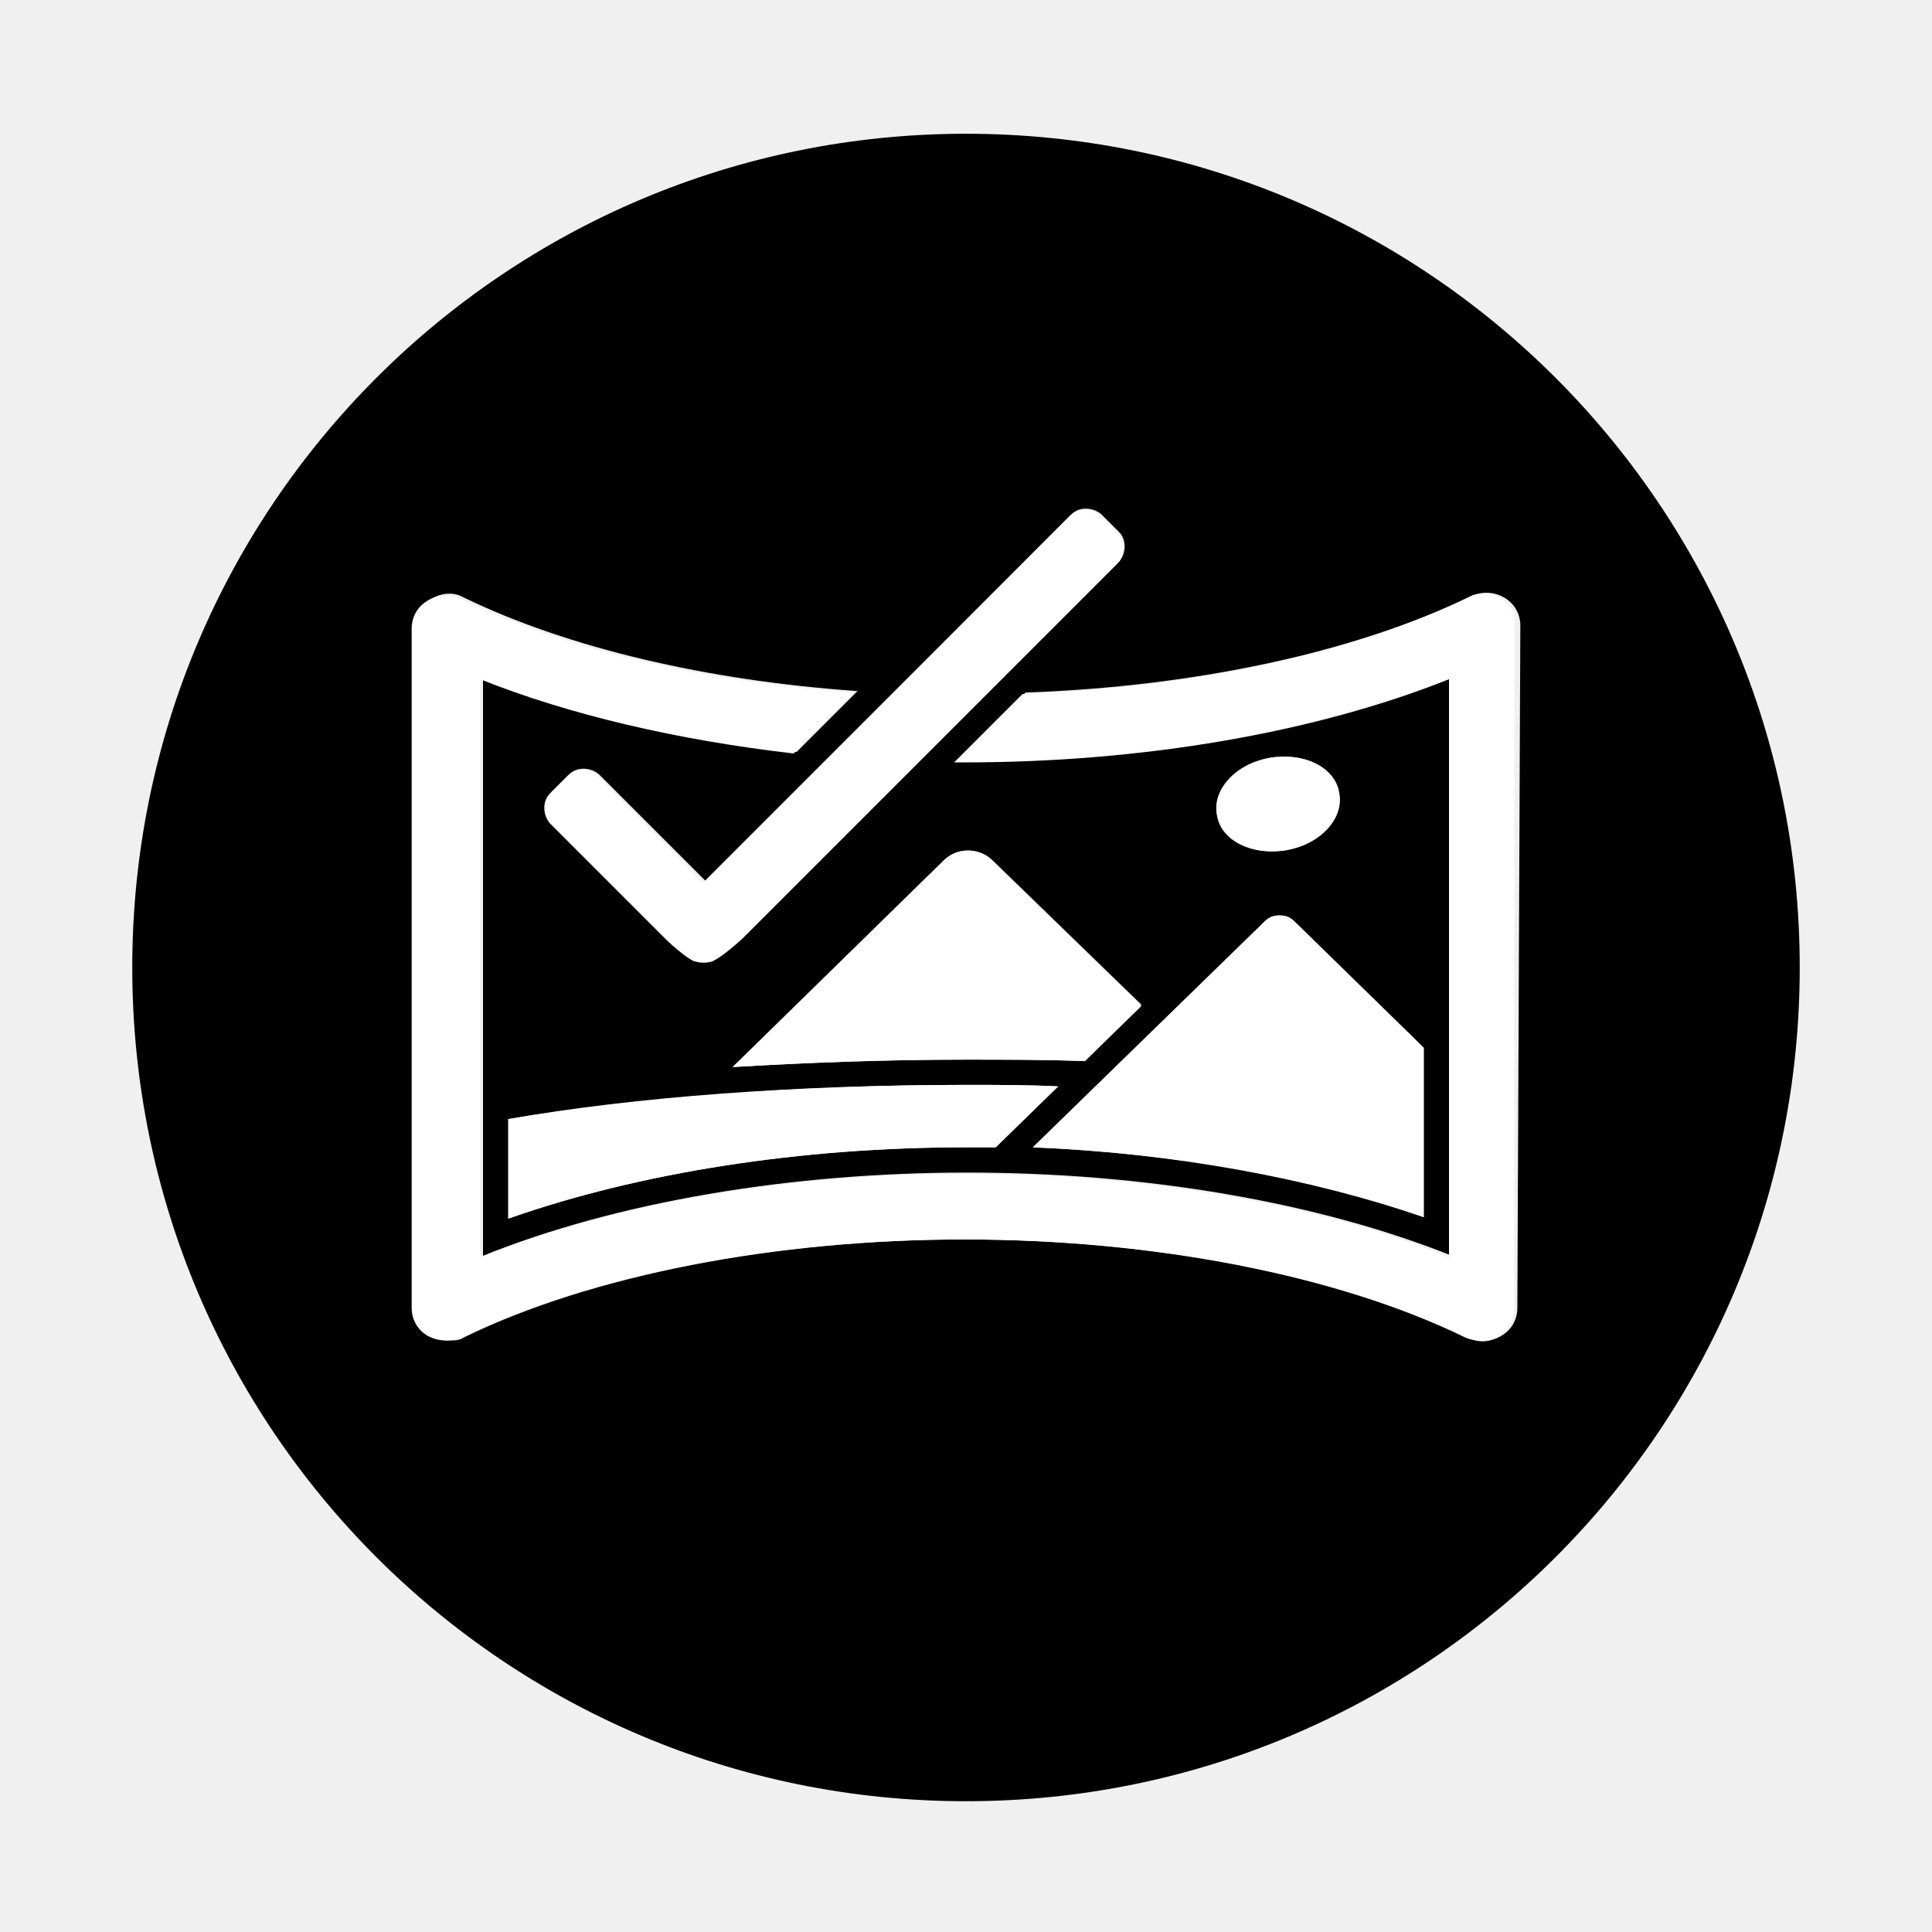
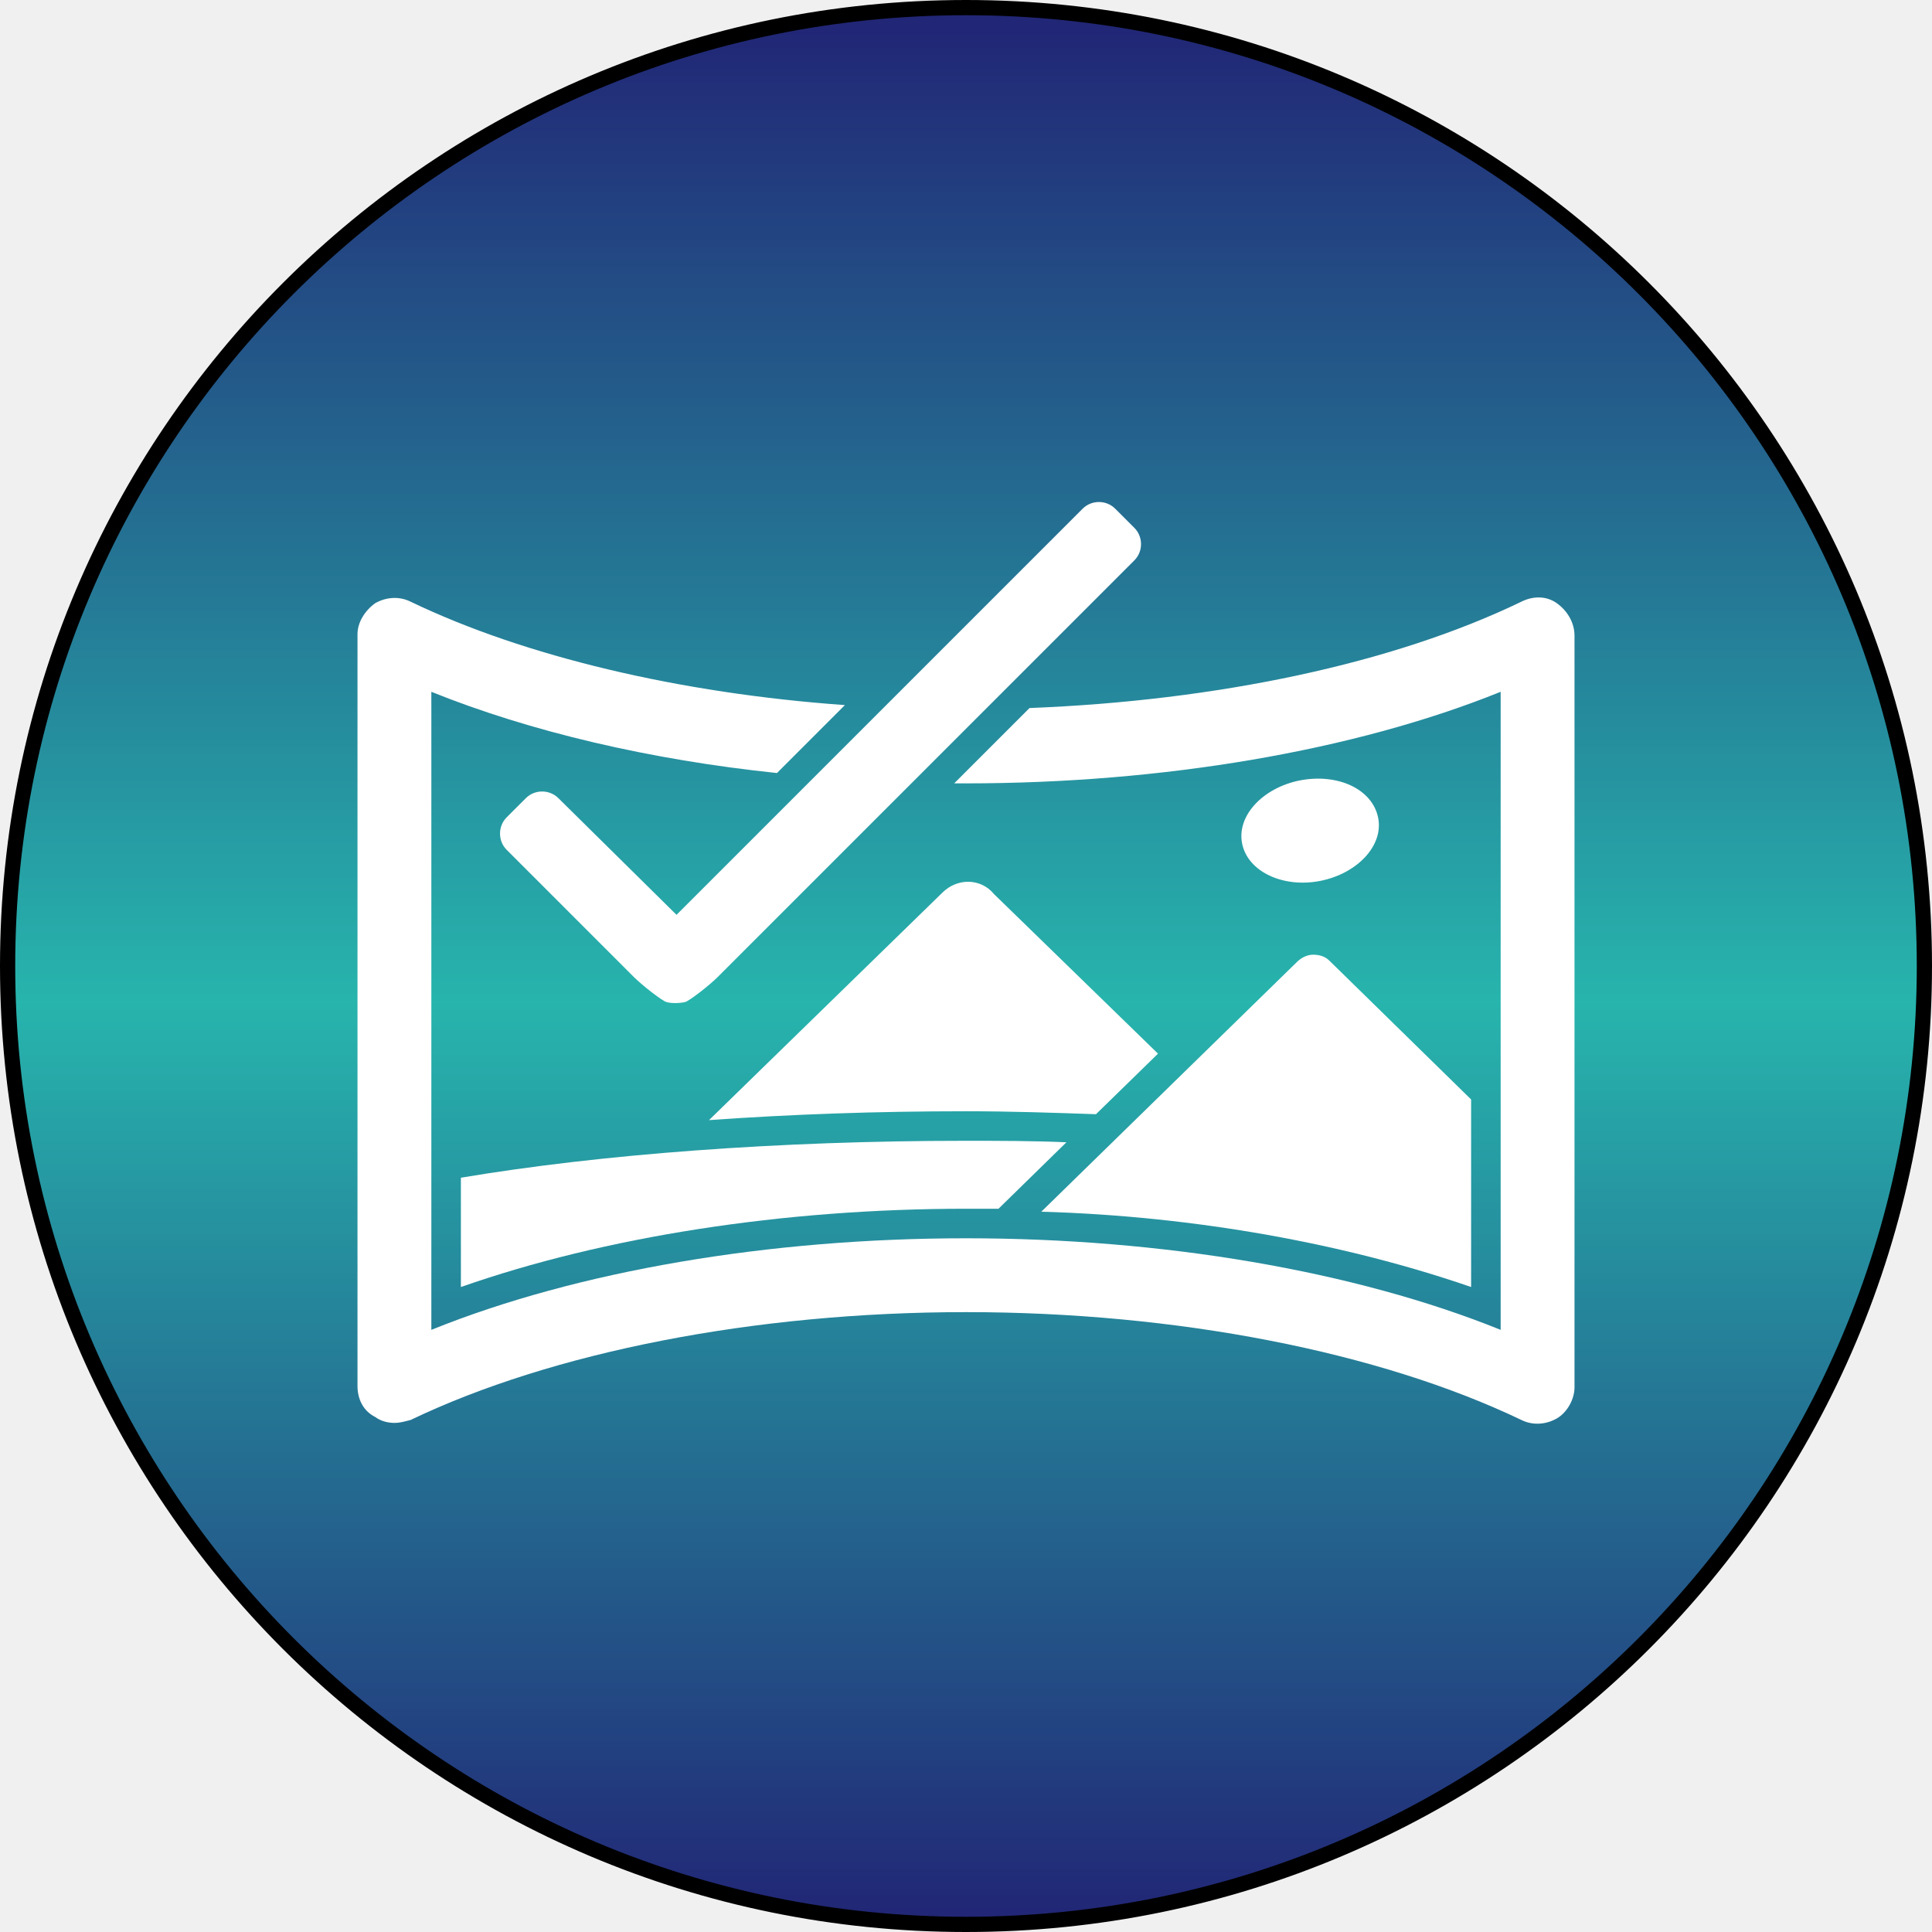
- <svg xmlns="http://www.w3.org/2000/svg" version="1.1" baseProfile="tiny" id="Layer_1" x="0px" y="0px" viewBox="-240 332 130 130" xml:space="preserve">
-   <g id="Layer_1_1_">
-     <path fill="#000000" d="M-175,341c-31,0-56.1,25.1-56.1,56.1c0,31,25.1,56.1,56.1,56.1s56.1-25.1,56.1-56.1   C-118.9,366.1-144,341-175,341z M-167.9,366.6c0.5-0.5,1.4-0.5,2,0l1.2,1.2c0.5,0.5,0.5,1.4,0,2l-25.3,25.3c-0.5,0.5-1.7,1.5-2,1.5   c-0.3,0.1-0.8,0.1-1.1,0c-0.3-0.1-1.4-1-2-1.5l-7.8-7.8c-0.5-0.5-0.5-1.4,0-2l1.2-1.2c0.5-0.5,1.4-0.5,2,0l7.2,7.2L-167.9,366.6z    M-154.9,394c0.3-0.3,0.6-0.4,1-0.4c0.4,0,0.7,0.1,1,0.4l8.7,8.5v11.4c-7.6-2.7-16.7-4.3-26.3-4.7L-154.9,394z M-154.6,383   c2.3-0.4,4.4,0.6,4.7,2.3c0.3,1.7-1.3,3.4-3.5,3.9c-2.3,0.4-4.4-0.6-4.7-2.3C-158.4,385.2-156.9,383.5-154.6,383z M-173,409.2   c-0.7,0-1.3,0-2,0c-11.1,0-22,1.7-30.8,4.8v-6.7c8.5-1.4,19.4-2.3,30.8-2.3c2.1,0,4.1,0,6.2,0.1L-173,409.2z M-167,403.4   c-2.6-0.1-5.3-0.1-8-0.1c-5.4,0-10.7,0.2-15.7,0.5l14.2-13.9c0.9-0.9,2.4-0.9,3.3,0l10,9.7L-167,403.4z M-137.9,420   c0,0.8-0.4,1.5-1.1,1.9c-0.7,0.4-1.5,0.5-2.2,0.1c-8.7-4.2-21-6.6-33.8-6.6s-25.2,2.4-33.8,6.6c-0.3,0.2-0.6,0.2-1,0.2   c-0.4,0-0.8-0.1-1.2-0.3c-0.7-0.4-1.1-1.1-1.1-1.9v-45.8c0-0.8,0.4-1.5,1.1-1.9c0.7-0.4,1.5-0.5,2.2-0.1c7,3.4,16.4,5.6,26.5,6.3   l-4.1,4.1c-7.8-0.9-15.1-2.6-21.1-5v38.9c8.9-3.6,20.6-5.6,32.6-5.6c12,0,23.6,2,32.6,5.6v-38.9c-8.9,3.6-20.6,5.6-32.6,5.6   c-0.2,0-0.5,0-0.7,0l4.6-4.6c11.4-0.4,22.2-2.7,30-6.5c0.7-0.3,1.5-0.3,2.2,0.1c0.7,0.4,1.1,1.1,1.1,1.9L-137.9,420L-137.9,420z" />
+ <svg xmlns="http://www.w3.org/2000/svg" width="254" height="254" viewBox="0 0 254 254" fill="none">
+   <g clip-path="url(#clip0_110_304)">
+     <path d="M127 1C196.588 1 253 57.412 253 127C253 196.588 196.588 253 127 253C57.412 253 1 196.588 1 127C1 57.412 57.412 1 127 1Z" fill="url(#paint0_linear_110_304)" stroke="black" stroke-width="2" />
+     <path d="M123.893 117.359L93.214 147.262C104.088 146.485 115.35 146.097 127 146.097C132.826 146.097 138.457 146.291 144.088 146.485L152.243 138.524L130.69 117.553C128.942 115.417 125.835 115.417 123.893 117.359Z" fill="white" />
+     <path d="M60.593 154.835V169.204C79.428 162.602 102.923 158.913 127.001 158.913C128.36 158.913 129.913 158.913 131.272 158.913L140.204 150.175C135.738 149.981 131.272 149.981 126.806 149.981C102.535 149.981 79.039 151.728 60.593 154.835Z" fill="white" />
+     <path d="M193.407 169.204V144.544L174.766 126.291C174.184 125.709 173.407 125.515 172.63 125.515C171.854 125.515 171.077 125.903 170.495 126.485L136.902 159.301C157.291 159.884 177.097 163.573 193.407 169.204Z" fill="white" />
+     <path d="M173.603 115.806C178.457 114.835 181.952 111.146 181.175 107.457C180.399 103.767 175.933 101.631 170.884 102.602C166.03 103.573 162.535 107.262 163.311 110.952C164.088 114.641 168.748 116.777 173.603 115.806Z" fill="white" />
+     <path d="M73.408 104.932C72.243 103.767 70.301 103.767 69.136 104.932L66.612 107.456C65.447 108.621 65.447 110.563 66.612 111.728L83.311 128.427C84.476 129.592 87 131.534 87.583 131.728C88.165 131.922 89.331 131.922 90.107 131.728C90.69 131.534 93.214 129.592 94.379 128.427L149.136 73.67C150.301 72.505 150.301 70.563 149.136 69.398L146.612 66.874C145.447 65.709 143.505 65.709 142.34 66.874L88.942 120.272L73.408 104.932Z" fill="white" />
+     <path d="M204.67 79.301C203.311 78.33 201.563 78.33 200.01 79.107C183.117 87.262 160.01 92.117 135.35 93.087L125.447 102.99C126.029 102.99 126.417 102.99 127 102.99C152.825 102.99 178.068 98.718 197.291 90.951V174.835C178.068 167.068 152.825 162.796 127 162.796C101.175 162.796 75.932 167.068 56.709 174.835V90.951C69.718 96.194 85.447 99.883 102.146 101.631L111.078 92.699C89.33 91.146 68.942 86.291 53.99 79.107C52.437 78.33 50.689 78.524 49.33 79.301C47.971 80.272 47 81.825 47 83.379V182.214C47 183.961 47.777 185.515 49.33 186.291C50.107 186.874 51.078 187.068 51.854 187.068C52.631 187.068 53.214 186.874 53.99 186.68C72.631 177.748 99.233 172.505 127 172.505C154.767 172.505 181.369 177.748 200.01 186.68C201.563 187.456 203.311 187.262 204.67 186.485C206.029 185.709 207 183.961 207 182.408V83.573C207 81.825 206.029 80.272 204.67 79.301Z" fill="white" />
  </g>
-   <g id="Layer_2">
-     <g>
-       <path fill="#FFFFFF" d="M-176.5,389.9l-14.2,13.9c5-0.3,10.3-0.5,15.7-0.5c2.7,0,5.3,0,8,0.1l3.8-3.7l-10-9.7    C-174.1,389-175.6,389-176.5,389.9z" />
-       <path fill="#FFFFFF" d="M-205.8,407.3v6.7c8.8-3.1,19.6-4.8,30.8-4.8c0.7,0,1.3,0,2,0l4.2-4.1c-2-0.1-4.1-0.1-6.2-0.1    C-186.3,405-197.3,405.8-205.8,407.3z" />
-       <path fill="#FFFFFF" d="M-144.2,413.9v-11.4l-8.7-8.5c-0.3-0.3-0.6-0.4-1-0.4c-0.4,0-0.7,0.1-1,0.4l-15.6,15.2    C-160.9,409.6-151.8,411.3-144.2,413.9z" />
-       <path fill="#FFFFFF" d="M-153.4,389.2c2.3-0.4,3.9-2.2,3.5-3.9c-0.3-1.7-2.4-2.7-4.7-2.3c-2.3,0.4-3.9,2.2-3.5,3.9    C-157.8,388.6-155.7,389.6-153.4,389.2z" />
-       <path fill="#FFFFFF" d="M-199.8,384.2c-0.5-0.5-1.4-0.5-2,0l-1.2,1.2c-0.5,0.5-0.5,1.4,0,2l7.8,7.8c0.5,0.5,1.7,1.5,2,1.5    c0.3,0.1,0.8,0.1,1.1,0c0.3-0.1,1.4-1,2-1.5l25.3-25.3c0.5-0.5,0.5-1.4,0-2l-1.2-1.2c-0.5-0.5-1.4-0.5-2,0l-24.7,24.7    L-199.8,384.2z" />
-       <path fill="#FFFFFF" d="M-139,372.3c-0.7-0.4-1.5-0.5-2.2-0.1c-7.8,3.8-18.6,6.1-30,6.5l-4.6,4.6c0.2,0,0.5,0,0.7,0    c12,0,23.6-2,32.6-5.6v38.9c-8.9-3.6-20.6-5.6-32.6-5.6s-23.6,2-32.6,5.6v-38.9c6,2.4,13.3,4.1,21.1,5l4.1-4.1    c-10.1-0.7-19.5-2.9-26.5-6.3c-0.7-0.3-1.5-0.3-2.2,0.1c-0.7,0.4-1.1,1.1-1.1,1.9V420c0,0.8,0.4,1.5,1.1,1.9    c0.4,0.2,0.8,0.3,1.2,0.3c0.3,0,0.7-0.1,1-0.2c8.7-4.2,21-6.6,33.8-6.6c12.8,0,25.2,2.4,33.8,6.6c0.7,0.3,1.5,0.3,2.2-0.1    c0.7-0.4,1.1-1.1,1.1-1.9v-45.8C-137.9,373.4-138.3,372.7-139,372.3z" />
-     </g>
-   </g>
+   <defs>
+     <linearGradient id="paint0_linear_110_304" x1="-71.232" y1="2" x2="-71.232" y2="252" gradientUnits="userSpaceOnUse">
+       <stop offset="0.005" stop-color="#1A1F71" stop-opacity="0.97" />
+       <stop offset="0.519" stop-color="#20B2AA" stop-opacity="0.97" />
+       <stop offset="1" stop-color="#1A1F71" stop-opacity="0.97" />
+     </linearGradient>
+     <clipPath id="clip0_110_304">
+       <rect width="254" height="254" fill="white" />
+     </clipPath>
+   </defs>
</svg>
